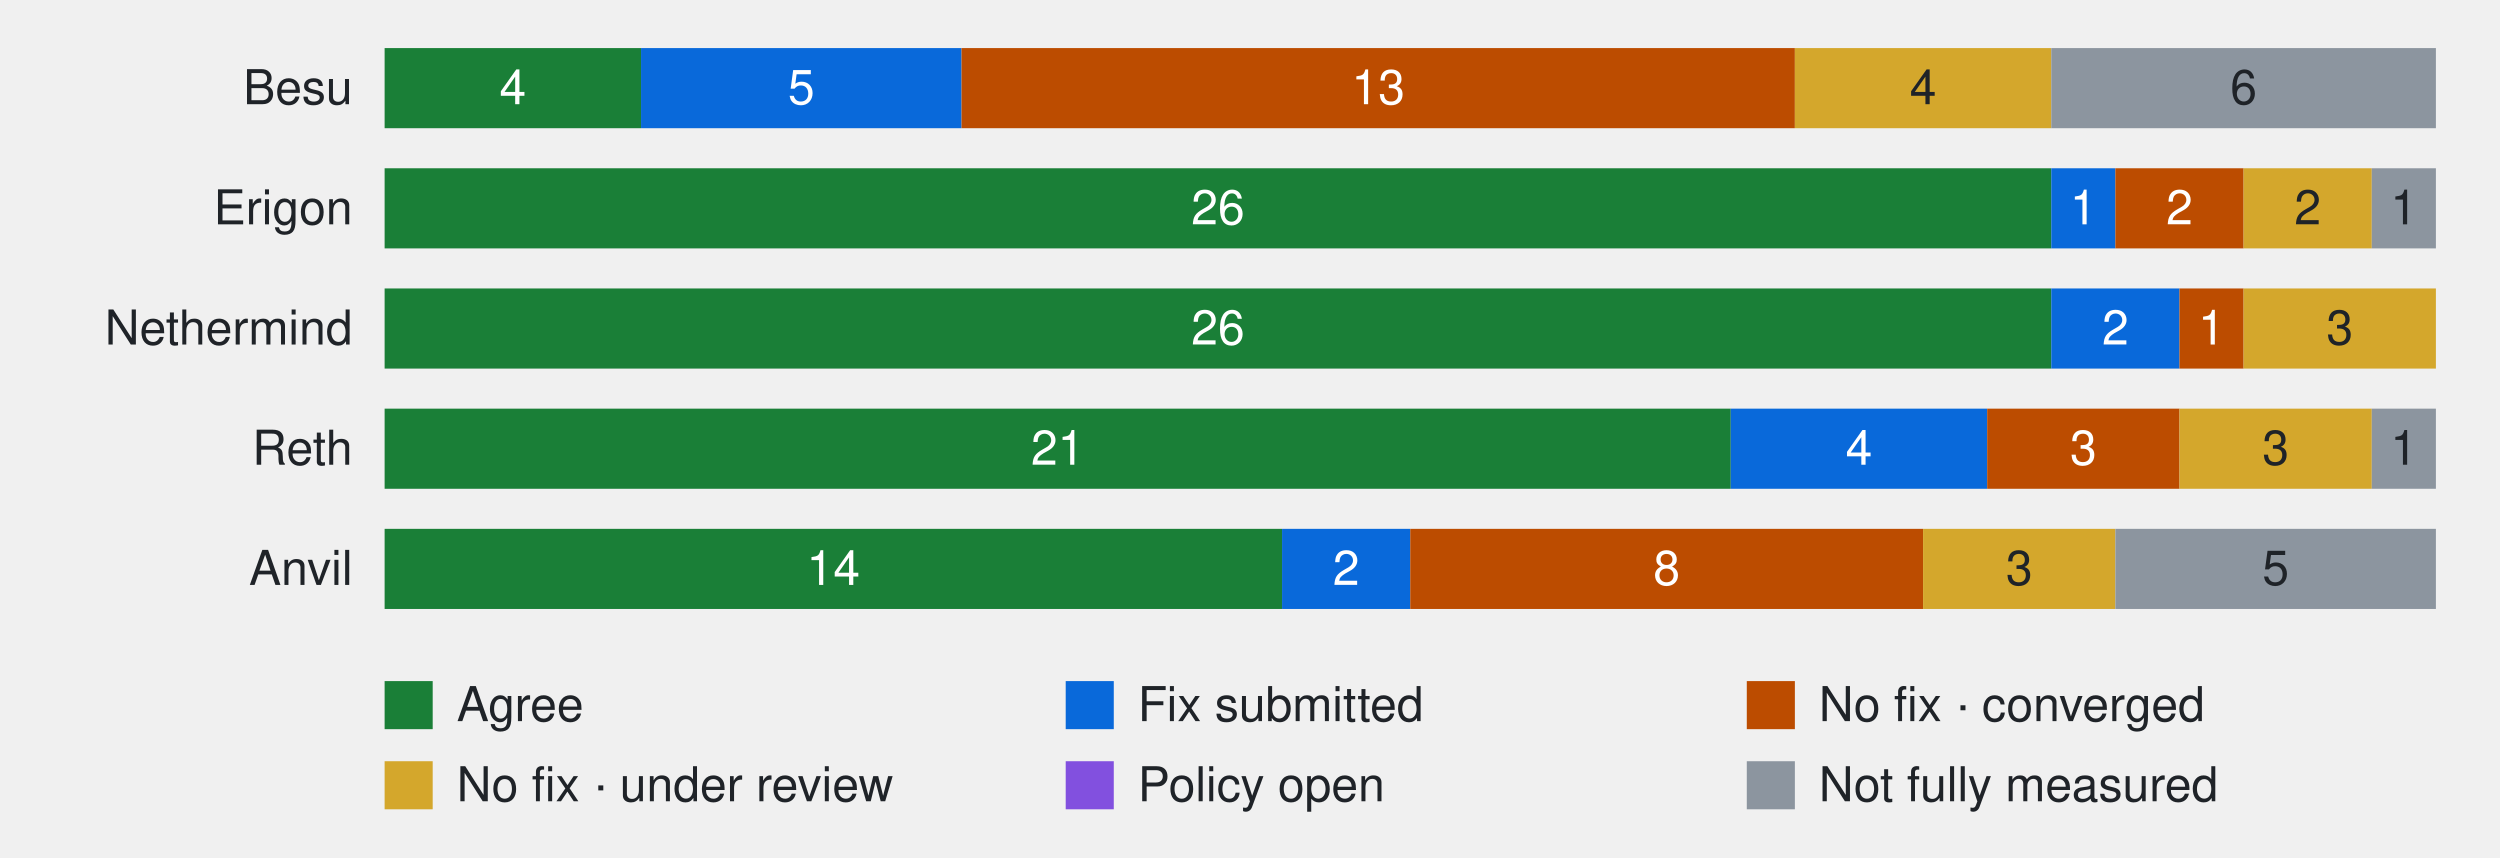
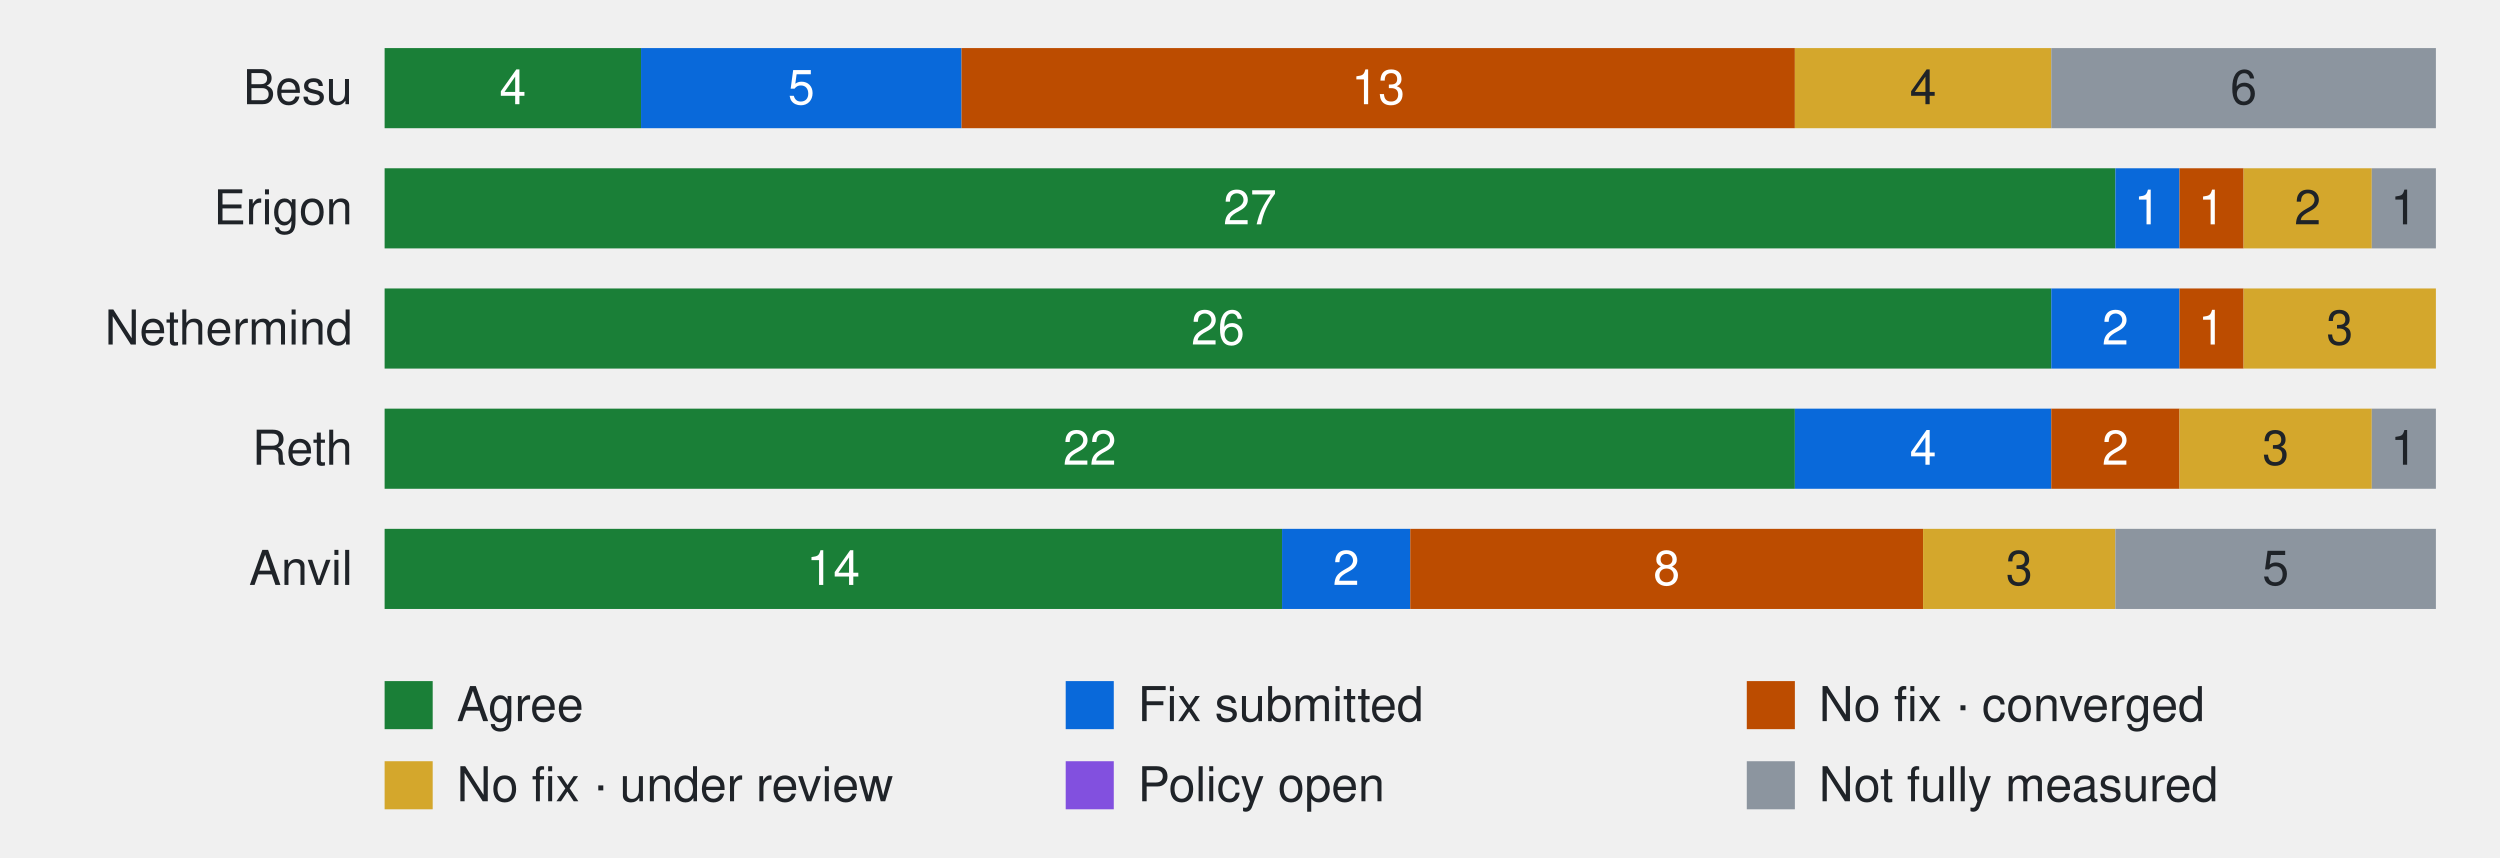
<svg xmlns="http://www.w3.org/2000/svg" width="624" height="214" viewBox="0 0 624 214" role="img" aria-labelledby="title">
  <style>text{font-family:-apple-system,BlinkMacSystemFont,"Segoe UI",Helvetica,Arial,sans-serif;font-size:12px}.label{fill:#1f2328}@media (prefers-color-scheme:dark){.label{fill:#e6edf3}}</style>
  <text class="label" x="88" y="26" text-anchor="end">Besu</text>
  <rect x="96" y="12" width="64" height="20" fill="#1a7f37" />
  <text x="128" y="26" text-anchor="middle" fill="#ffffff">4</text>
  <rect x="160" y="12" width="80" height="20" fill="#0969da" />
  <text x="200" y="26" text-anchor="middle" fill="#ffffff">5</text>
  <rect x="240" y="12" width="208" height="20" fill="#bc4c00" />
  <text x="344" y="26" text-anchor="middle" fill="#ffffff">13</text>
  <rect x="448" y="12" width="64" height="20" fill="#d4a72c" />
  <text x="480" y="26" text-anchor="middle" fill="#1f2328">4</text>
  <rect x="512" y="12" width="96" height="20" fill="#8c959f" />
  <text x="560" y="26" text-anchor="middle" fill="#1f2328">6</text>
  <text class="label" x="88" y="56" text-anchor="end">Erigon</text>
-   <rect x="96" y="42" width="416" height="20" fill="#1a7f37" />
-   <text x="304" y="56" text-anchor="middle" fill="#ffffff">26</text>
-   <rect x="512" y="42" width="16" height="20" fill="#0969da" />
-   <text x="520" y="56" text-anchor="middle" fill="#ffffff">1</text>
-   <rect x="528" y="42" width="32" height="20" fill="#bc4c00" />
-   <text x="544" y="56" text-anchor="middle" fill="#ffffff">2</text>
+   <rect x="96" y="42" width="432" height="20" fill="#1a7f37" />
+   <text x="312" y="56" text-anchor="middle" fill="#ffffff">27</text>
+   <rect x="528" y="42" width="16" height="20" fill="#0969da" />
+   <text x="536" y="56" text-anchor="middle" fill="#ffffff">1</text>
+   <rect x="544" y="42" width="16" height="20" fill="#bc4c00" />
+   <text x="552" y="56" text-anchor="middle" fill="#ffffff">1</text>
  <rect x="560" y="42" width="32" height="20" fill="#d4a72c" />
  <text x="576" y="56" text-anchor="middle" fill="#1f2328">2</text>
  <rect x="592" y="42" width="16" height="20" fill="#8c959f" />
  <text x="600" y="56" text-anchor="middle" fill="#1f2328">1</text>
  <text class="label" x="88" y="86" text-anchor="end">Nethermind</text>
  <rect x="96" y="72" width="416" height="20" fill="#1a7f37" />
  <text x="304" y="86" text-anchor="middle" fill="#ffffff">26</text>
  <rect x="512" y="72" width="32" height="20" fill="#0969da" />
  <text x="528" y="86" text-anchor="middle" fill="#ffffff">2</text>
  <rect x="544" y="72" width="16" height="20" fill="#bc4c00" />
  <text x="552" y="86" text-anchor="middle" fill="#ffffff">1</text>
  <rect x="560" y="72" width="48" height="20" fill="#d4a72c" />
  <text x="584" y="86" text-anchor="middle" fill="#1f2328">3</text>
  <text class="label" x="88" y="116" text-anchor="end">Reth</text>
-   <rect x="96" y="102" width="336" height="20" fill="#1a7f37" />
-   <text x="264" y="116" text-anchor="middle" fill="#ffffff">21</text>
-   <rect x="432" y="102" width="64" height="20" fill="#0969da" />
-   <text x="464" y="116" text-anchor="middle" fill="#ffffff">4</text>
-   <rect x="496" y="102" width="48" height="20" fill="#bc4c00" />
-   <text x="520" y="116" text-anchor="middle" fill="#ffffff">3</text>
+   <rect x="96" y="102" width="352" height="20" fill="#1a7f37" />
+   <text x="272" y="116" text-anchor="middle" fill="#ffffff">22</text>
+   <rect x="448" y="102" width="64" height="20" fill="#0969da" />
+   <text x="480" y="116" text-anchor="middle" fill="#ffffff">4</text>
+   <rect x="512" y="102" width="32" height="20" fill="#bc4c00" />
+   <text x="528" y="116" text-anchor="middle" fill="#ffffff">2</text>
  <rect x="544" y="102" width="48" height="20" fill="#d4a72c" />
  <text x="568" y="116" text-anchor="middle" fill="#1f2328">3</text>
  <rect x="592" y="102" width="16" height="20" fill="#8c959f" />
  <text x="600" y="116" text-anchor="middle" fill="#1f2328">1</text>
  <text class="label" x="88" y="146" text-anchor="end">Anvil</text>
  <rect x="96" y="132" width="224" height="20" fill="#1a7f37" />
  <text x="208" y="146" text-anchor="middle" fill="#ffffff">14</text>
  <rect x="320" y="132" width="32" height="20" fill="#0969da" />
  <text x="336" y="146" text-anchor="middle" fill="#ffffff">2</text>
  <rect x="352" y="132" width="128" height="20" fill="#bc4c00" />
  <text x="416" y="146" text-anchor="middle" fill="#ffffff">8</text>
  <rect x="480" y="132" width="48" height="20" fill="#d4a72c" />
  <text x="504" y="146" text-anchor="middle" fill="#1f2328">3</text>
  <rect x="528" y="132" width="80" height="20" fill="#8c959f" />
  <text x="568" y="146" text-anchor="middle" fill="#1f2328">5</text>
  <rect x="96" y="170" width="12" height="12" fill="#1a7f37" />
  <text class="label" x="114" y="180">Agree</text>
  <rect x="266" y="170" width="12" height="12" fill="#0969da" />
  <text class="label" x="284" y="180">Fix submitted</text>
  <rect x="436" y="170" width="12" height="12" fill="#bc4c00" />
  <text class="label" x="454" y="180">No fix · converged</text>
  <rect x="96" y="190" width="12" height="12" fill="#d4a72c" />
  <text class="label" x="114" y="200">No fix · under review</text>
  <rect x="266" y="190" width="12" height="12" fill="#8250df" />
  <text class="label" x="284" y="200">Policy open</text>
  <rect x="436" y="190" width="12" height="12" fill="#8c959f" />
  <text class="label" x="454" y="200">Not fully measured</text>
</svg>
